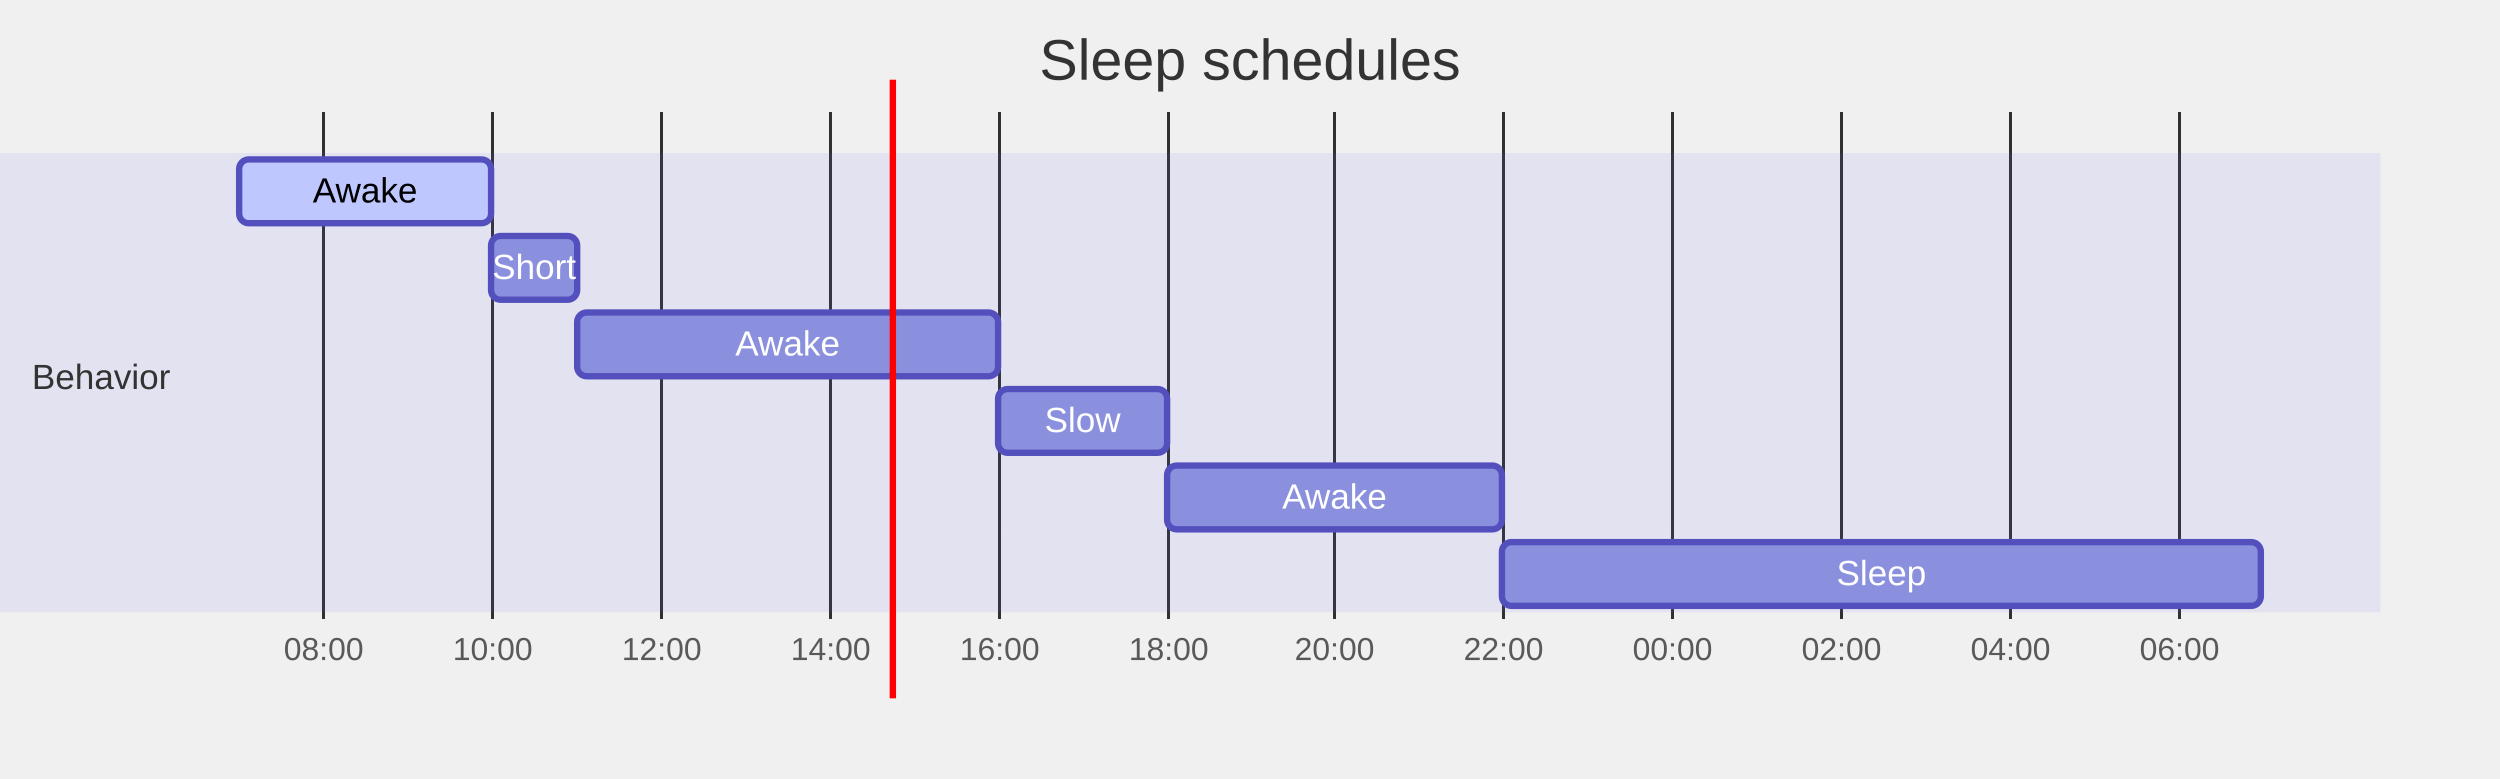
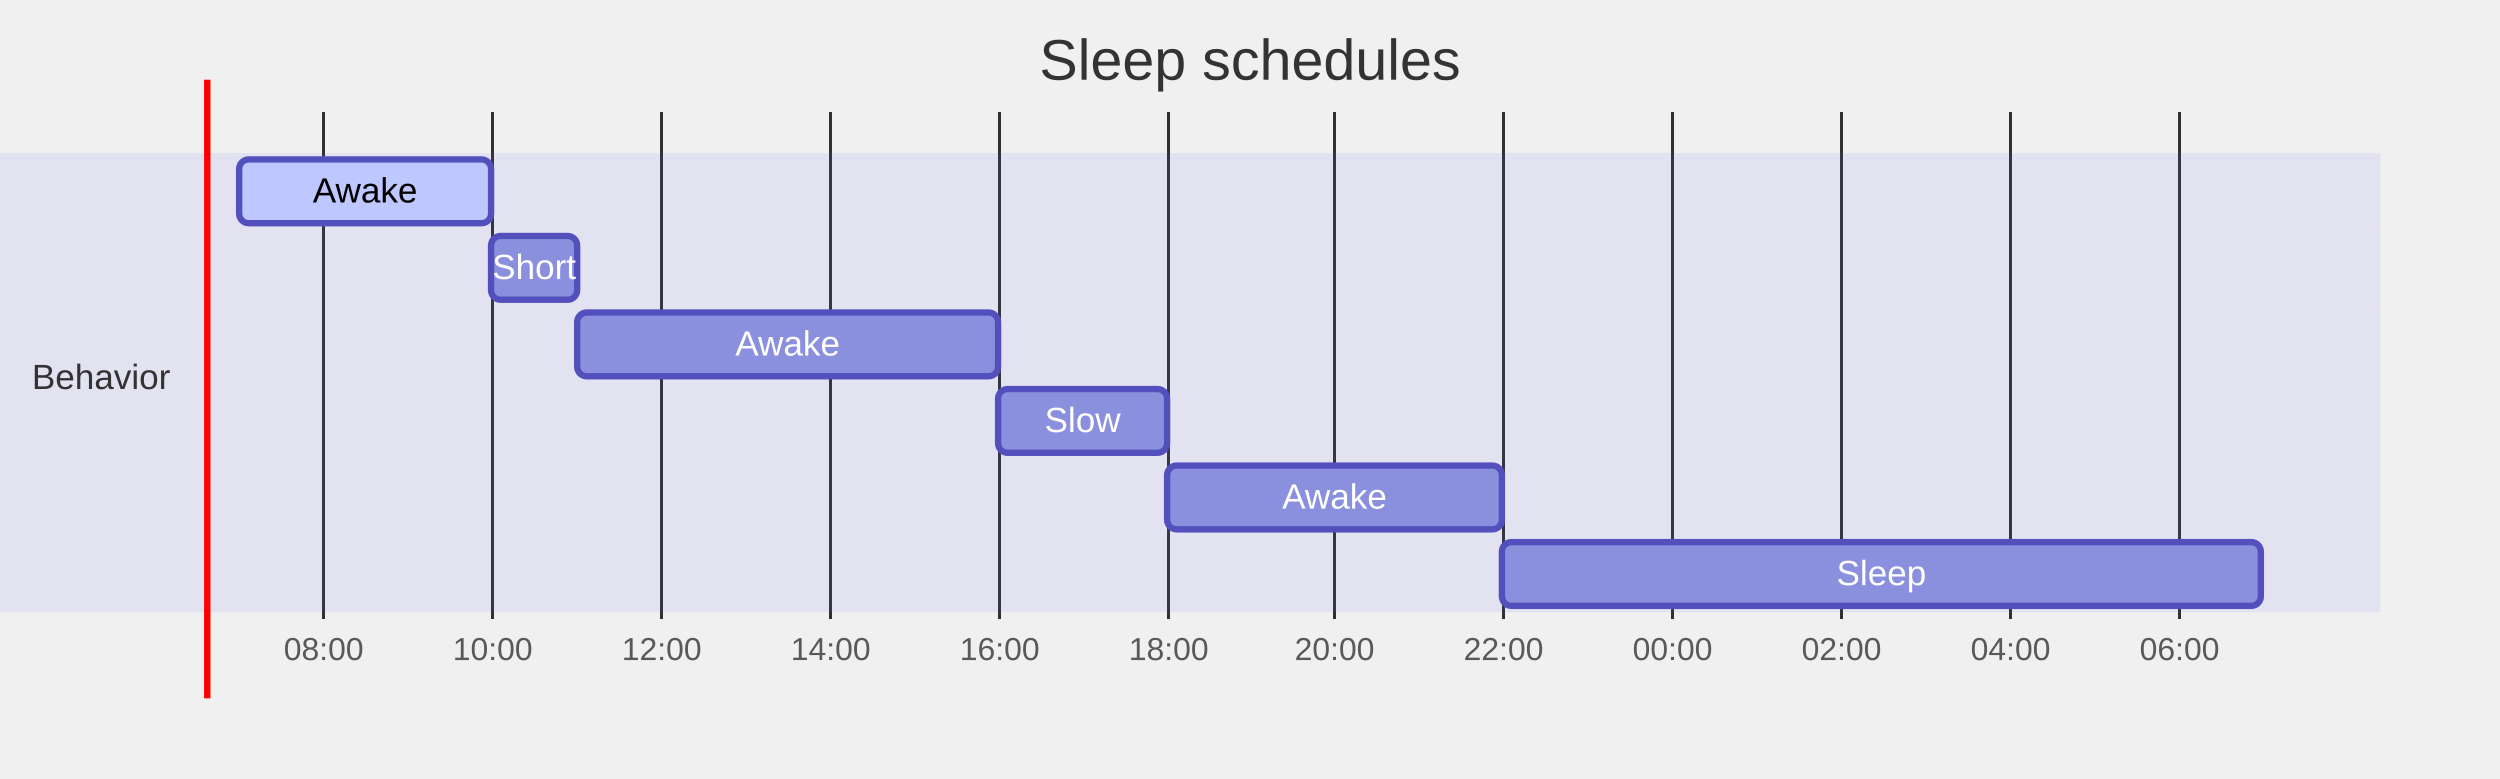
<svg xmlns="http://www.w3.org/2000/svg" id="my-svg" width="100%" viewBox="0 0 784 244" style="max-width: 784px; background-color: transparent;" role="graphics-document document" aria-roledescription="gantt">
  <style>#my-svg{font-family:"trebuchet ms",verdana,arial,sans-serif;font-size:16px;fill:#333;}@keyframes edge-animation-frame{from{stroke-dashoffset:0;}}@keyframes dash{to{stroke-dashoffset:0;}}#my-svg .edge-animation-slow{stroke-dasharray:9,5!important;stroke-dashoffset:900;animation:dash 50s linear infinite;stroke-linecap:round;}#my-svg .edge-animation-fast{stroke-dasharray:9,5!important;stroke-dashoffset:900;animation:dash 20s linear infinite;stroke-linecap:round;}#my-svg .error-icon{fill:#552222;}#my-svg .error-text{fill:#552222;stroke:#552222;}#my-svg .edge-thickness-normal{stroke-width:1px;}#my-svg .edge-thickness-thick{stroke-width:3.5px;}#my-svg .edge-pattern-solid{stroke-dasharray:0;}#my-svg .edge-thickness-invisible{stroke-width:0;fill:none;}#my-svg .edge-pattern-dashed{stroke-dasharray:3;}#my-svg .edge-pattern-dotted{stroke-dasharray:2;}#my-svg .marker{fill:#333333;stroke:#333333;}#my-svg .marker.cross{stroke:#333333;}#my-svg svg{font-family:"trebuchet ms",verdana,arial,sans-serif;font-size:16px;}#my-svg p{margin:0;}#my-svg .mermaid-main-font{font-family:"trebuchet ms",verdana,arial,sans-serif;}#my-svg .exclude-range{fill:#eeeeee;}#my-svg .section{stroke:none;opacity:0.2;}#my-svg .section0{fill:rgba(102, 102, 255, 0.49);}#my-svg .section2{fill:#fff400;}#my-svg .section1,#my-svg .section3{fill:white;opacity:0.2;}#my-svg .sectionTitle0{fill:#333;}#my-svg .sectionTitle1{fill:#333;}#my-svg .sectionTitle2{fill:#333;}#my-svg .sectionTitle3{fill:#333;}#my-svg .sectionTitle{text-anchor:start;font-family:"trebuchet ms",verdana,arial,sans-serif;}#my-svg .grid .tick{stroke:lightgrey;opacity:0.8;shape-rendering:crispEdges;}#my-svg .grid .tick text{font-family:"trebuchet ms",verdana,arial,sans-serif;fill:#333;}#my-svg .grid path{stroke-width:0;}#my-svg .today{fill:none;stroke:red;stroke-width:2px;}#my-svg .task{stroke-width:2;}#my-svg .taskText{text-anchor:middle;font-family:"trebuchet ms",verdana,arial,sans-serif;}#my-svg .taskTextOutsideRight{fill:black;text-anchor:start;font-family:"trebuchet ms",verdana,arial,sans-serif;}#my-svg .taskTextOutsideLeft{fill:black;text-anchor:end;}#my-svg .task.clickable{cursor:pointer;}#my-svg .taskText.clickable{cursor:pointer;fill:#003163!important;font-weight:bold;}#my-svg .taskTextOutsideLeft.clickable{cursor:pointer;fill:#003163!important;font-weight:bold;}#my-svg .taskTextOutsideRight.clickable{cursor:pointer;fill:#003163!important;font-weight:bold;}#my-svg .taskText0,#my-svg .taskText1,#my-svg .taskText2,#my-svg .taskText3{fill:white;}#my-svg .task0,#my-svg .task1,#my-svg .task2,#my-svg .task3{fill:#8a90dd;stroke:#534fbc;}#my-svg .taskTextOutside0,#my-svg .taskTextOutside2{fill:black;}#my-svg .taskTextOutside1,#my-svg .taskTextOutside3{fill:black;}#my-svg .active0,#my-svg .active1,#my-svg .active2,#my-svg .active3{fill:#bfc7ff;stroke:#534fbc;}#my-svg .activeText0,#my-svg .activeText1,#my-svg .activeText2,#my-svg .activeText3{fill:black!important;}#my-svg .done0,#my-svg .done1,#my-svg .done2,#my-svg .done3{stroke:grey;fill:lightgrey;stroke-width:2;}#my-svg .doneText0,#my-svg .doneText1,#my-svg .doneText2,#my-svg .doneText3{fill:black!important;}#my-svg .doneText0.taskTextOutsideLeft,#my-svg .doneText0.taskTextOutsideRight,#my-svg .doneText1.taskTextOutsideLeft,#my-svg .doneText1.taskTextOutsideRight,#my-svg .doneText2.taskTextOutsideLeft,#my-svg .doneText2.taskTextOutsideRight,#my-svg .doneText3.taskTextOutsideLeft,#my-svg .doneText3.taskTextOutsideRight{fill:black!important;}#my-svg .crit0,#my-svg .crit1,#my-svg .crit2,#my-svg .crit3{stroke:#ff8888;fill:red;stroke-width:2;}#my-svg .activeCrit0,#my-svg .activeCrit1,#my-svg .activeCrit2,#my-svg .activeCrit3{stroke:#ff8888;fill:#bfc7ff;stroke-width:2;}#my-svg .doneCrit0,#my-svg .doneCrit1,#my-svg .doneCrit2,#my-svg .doneCrit3{stroke:#ff8888;fill:lightgrey;stroke-width:2;cursor:pointer;shape-rendering:crispEdges;}#my-svg .milestone{transform:rotate(45deg) scale(0.8,0.8);}#my-svg .milestoneText{font-style:italic;}#my-svg .doneCritText0,#my-svg .doneCritText1,#my-svg .doneCritText2,#my-svg .doneCritText3{fill:black!important;}#my-svg .doneCritText0.taskTextOutsideLeft,#my-svg .doneCritText0.taskTextOutsideRight,#my-svg .doneCritText1.taskTextOutsideLeft,#my-svg .doneCritText1.taskTextOutsideRight,#my-svg .doneCritText2.taskTextOutsideLeft,#my-svg .doneCritText2.taskTextOutsideRight,#my-svg .doneCritText3.taskTextOutsideLeft,#my-svg .doneCritText3.taskTextOutsideRight{fill:black!important;}#my-svg .vert{stroke:navy;}#my-svg .vertText{font-size:15px;text-anchor:middle;fill:navy!important;}#my-svg .activeCritText0,#my-svg .activeCritText1,#my-svg .activeCritText2,#my-svg .activeCritText3{fill:black!important;}#my-svg .titleText{text-anchor:middle;font-size:18px;fill:#333;font-family:"trebuchet ms",verdana,arial,sans-serif;}#my-svg .node .neo-node{stroke:#9370DB;}#my-svg [data-look="neo"].node rect,#my-svg [data-look="neo"].cluster rect,#my-svg [data-look="neo"].node polygon{stroke:#9370DB;filter:drop-shadow(1px 2px 2px rgba(185, 185, 185, 1));}#my-svg [data-look="neo"].node path{stroke:#9370DB;stroke-width:1px;}#my-svg [data-look="neo"].node .outer-path{filter:drop-shadow(1px 2px 2px rgba(185, 185, 185, 1));}#my-svg [data-look="neo"].node .neo-line path{stroke:#9370DB;filter:none;}#my-svg [data-look="neo"].node circle{stroke:#9370DB;filter:drop-shadow(1px 2px 2px rgba(185, 185, 185, 1));}#my-svg [data-look="neo"].node circle .state-start{fill:#000000;}#my-svg [data-look="neo"].icon-shape .icon{fill:#9370DB;filter:drop-shadow(1px 2px 2px rgba(185, 185, 185, 1));}#my-svg [data-look="neo"].icon-shape .icon-neo path{stroke:#9370DB;filter:drop-shadow(1px 2px 2px rgba(185, 185, 185, 1));}#my-svg :root{--mermaid-font-family:"trebuchet ms",verdana,arial,sans-serif;}</style>
  <g />
  <g class="grid" transform="translate(75, 194)" fill="none" font-size="10" font-family="sans-serif" text-anchor="middle">
    <path class="domain" stroke="currentColor" d="M0.5,-159V0.5H634.5V-159" />
    <g class="tick" opacity="1" transform="translate(26.5,0)">
      <line stroke="currentColor" y2="-159" />
      <text fill="#000" y="3" dy="1em" stroke="none" font-size="10" style="text-anchor: middle;">08:00</text>
    </g>
    <g class="tick" opacity="1" transform="translate(79.5,0)">
      <line stroke="currentColor" y2="-159" />
      <text fill="#000" y="3" dy="1em" stroke="none" font-size="10" style="text-anchor: middle;">10:00</text>
    </g>
    <g class="tick" opacity="1" transform="translate(132.5,0)">
      <line stroke="currentColor" y2="-159" />
      <text fill="#000" y="3" dy="1em" stroke="none" font-size="10" style="text-anchor: middle;">12:00</text>
    </g>
    <g class="tick" opacity="1" transform="translate(185.5,0)">
      <line stroke="currentColor" y2="-159" />
      <text fill="#000" y="3" dy="1em" stroke="none" font-size="10" style="text-anchor: middle;">14:00</text>
    </g>
    <g class="tick" opacity="1" transform="translate(238.5,0)">
      <line stroke="currentColor" y2="-159" />
      <text fill="#000" y="3" dy="1em" stroke="none" font-size="10" style="text-anchor: middle;">16:00</text>
    </g>
    <g class="tick" opacity="1" transform="translate(291.5,0)">
      <line stroke="currentColor" y2="-159" />
      <text fill="#000" y="3" dy="1em" stroke="none" font-size="10" style="text-anchor: middle;">18:00</text>
    </g>
    <g class="tick" opacity="1" transform="translate(343.5,0)">
      <line stroke="currentColor" y2="-159" />
      <text fill="#000" y="3" dy="1em" stroke="none" font-size="10" style="text-anchor: middle;">20:00</text>
    </g>
    <g class="tick" opacity="1" transform="translate(396.5,0)">
      <line stroke="currentColor" y2="-159" />
      <text fill="#000" y="3" dy="1em" stroke="none" font-size="10" style="text-anchor: middle;">22:00</text>
    </g>
    <g class="tick" opacity="1" transform="translate(449.5,0)">
      <line stroke="currentColor" y2="-159" />
      <text fill="#000" y="3" dy="1em" stroke="none" font-size="10" style="text-anchor: middle;">00:00</text>
    </g>
    <g class="tick" opacity="1" transform="translate(502.5,0)">
      <line stroke="currentColor" y2="-159" />
      <text fill="#000" y="3" dy="1em" stroke="none" font-size="10" style="text-anchor: middle;">02:00</text>
    </g>
    <g class="tick" opacity="1" transform="translate(555.5,0)">
      <line stroke="currentColor" y2="-159" />
      <text fill="#000" y="3" dy="1em" stroke="none" font-size="10" style="text-anchor: middle;">04:00</text>
    </g>
    <g class="tick" opacity="1" transform="translate(608.5,0)">
      <line stroke="currentColor" y2="-159" />
      <text fill="#000" y="3" dy="1em" stroke="none" font-size="10" style="text-anchor: middle;">06:00</text>
    </g>
  </g>
  <g>
    <rect x="0" y="48" width="746.5" height="24" class="section section0" />
    <rect x="0" y="72" width="746.5" height="24" class="section section0" />
    <rect x="0" y="96" width="746.5" height="24" class="section section0" />
    <rect x="0" y="120" width="746.5" height="24" class="section section0" />
    <rect x="0" y="144" width="746.5" height="24" class="section section0" />
    <rect x="0" y="168" width="746.5" height="24" class="section section0" />
  </g>
  <g>
    <rect id="my-svg-task1" rx="3" ry="3" x="75" y="50" width="79" height="20" transform-origin="114.5px 60px" class="task active0" />
    <rect id="my-svg-short" rx="3" ry="3" x="154" y="74" width="27" height="20" transform-origin="167.5px 84px" class="task task0" />
    <rect id="my-svg-active2" rx="3" ry="3" x="181" y="98" width="132" height="20" transform-origin="247px 108px" class="task task0" />
    <rect id="my-svg-slow" rx="3" ry="3" x="313" y="122" width="53" height="20" transform-origin="339.5px 132px" class="task task0" />
    <rect id="my-svg-active3" rx="3" ry="3" x="366" y="146" width="105" height="20" transform-origin="418.5px 156px" class="task task0" />
    <rect id="my-svg-sleep" rx="3" ry="3" x="471" y="170" width="238" height="20" transform-origin="590px 180px" class="task task0" />
    <text id="my-svg-task1-text" font-size="11" x="114.5" y="63.5" class="taskText taskText0 activeText0 width-32.828125">Awake        </text>
    <text id="my-svg-short-text" font-size="11" x="167.5" y="87.5" class="taskText taskText0  width-26.296875">Short        </text>
    <text id="my-svg-active2-text" font-size="11" x="247" y="111.5" class="taskText taskText0  width-32.828125">Awake        </text>
    <text id="my-svg-slow-text" font-size="11" x="339.5" y="135.5" class="taskText taskText0  width-23.8984375">Slow         </text>
    <text id="my-svg-active3-text" font-size="11" x="418.5" y="159.5" class="taskText taskText0  width-32.828125">Awake        </text>
    <text id="my-svg-sleep-text" font-size="11" x="590" y="183.5" class="taskText taskText0  width-28.140625">Sleep        </text>
  </g>
  <g>
    <text dy="0em" x="10" y="122" font-size="11" class="sectionTitle sectionTitle0">
      <tspan alignment-baseline="central" x="10">Behavior</tspan>
    </text>
  </g>
  <g class="today">
-     <line x1="280" x2="280" y1="25" y2="219" class="today" />
+     <line x1="65" x2="65" y1="25" y2="219" class="today" />
  </g>
  <text x="392" y="25" class="titleText">Sleep schedules</text>
</svg>
